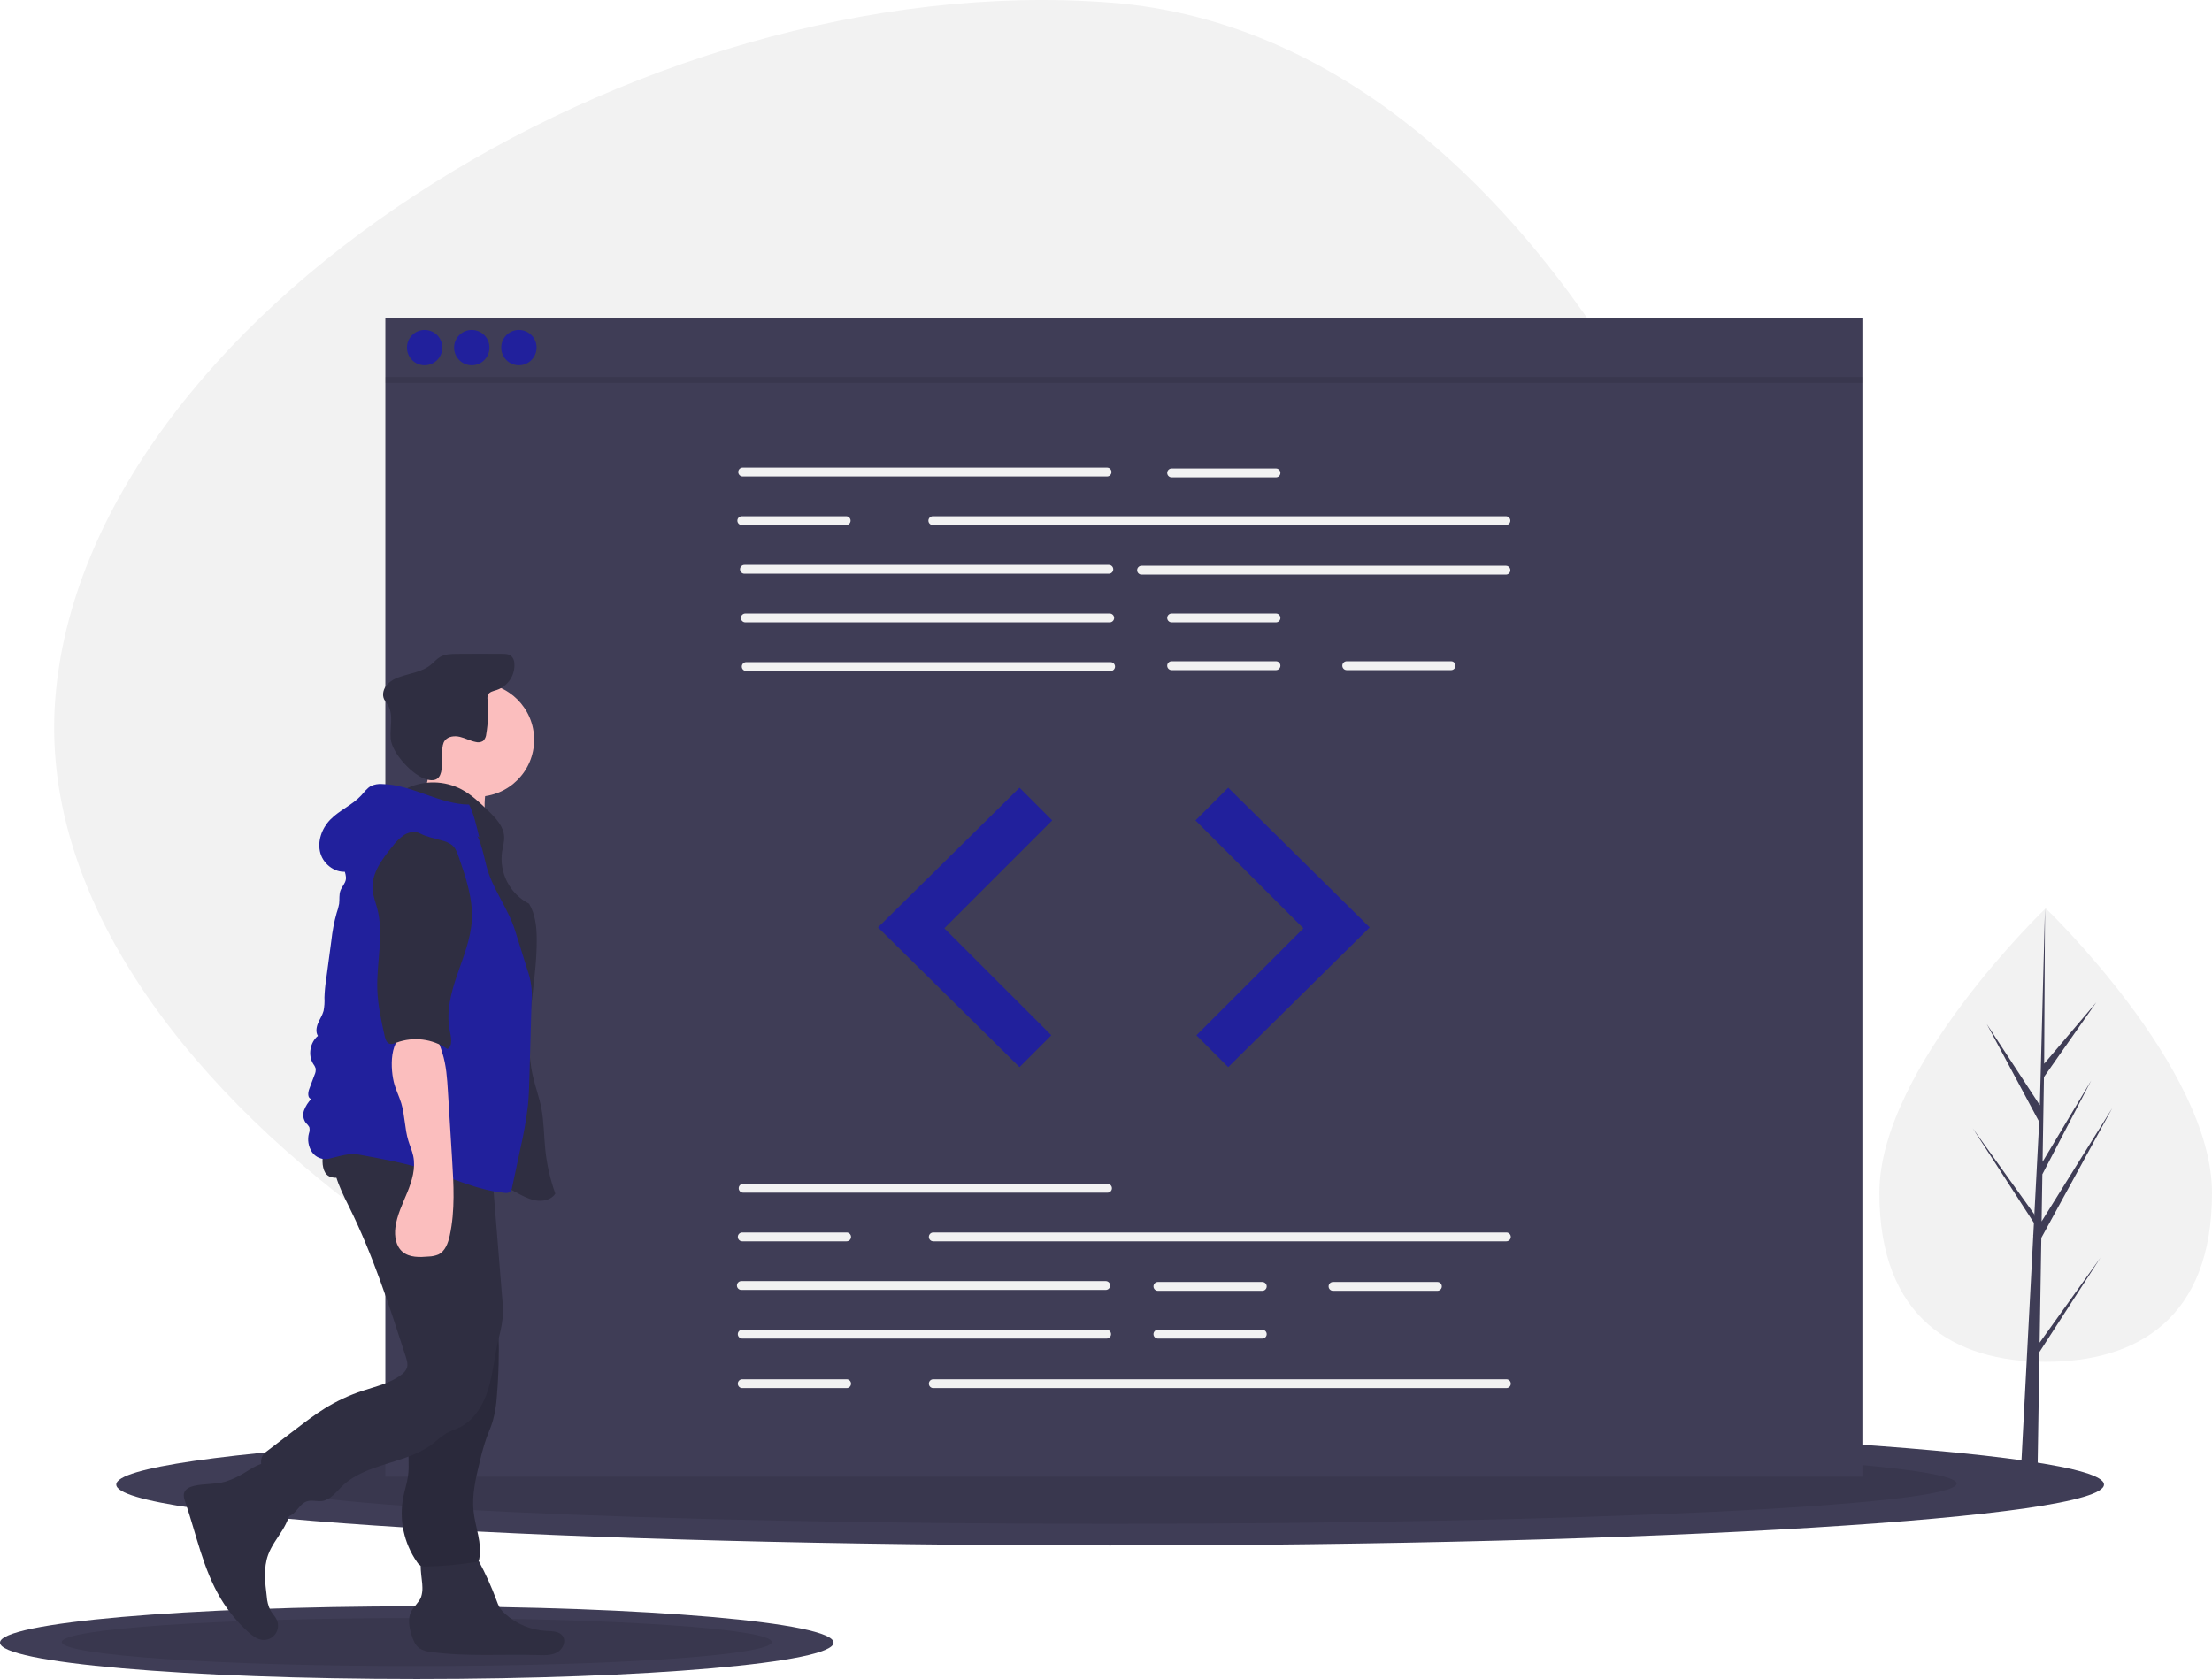
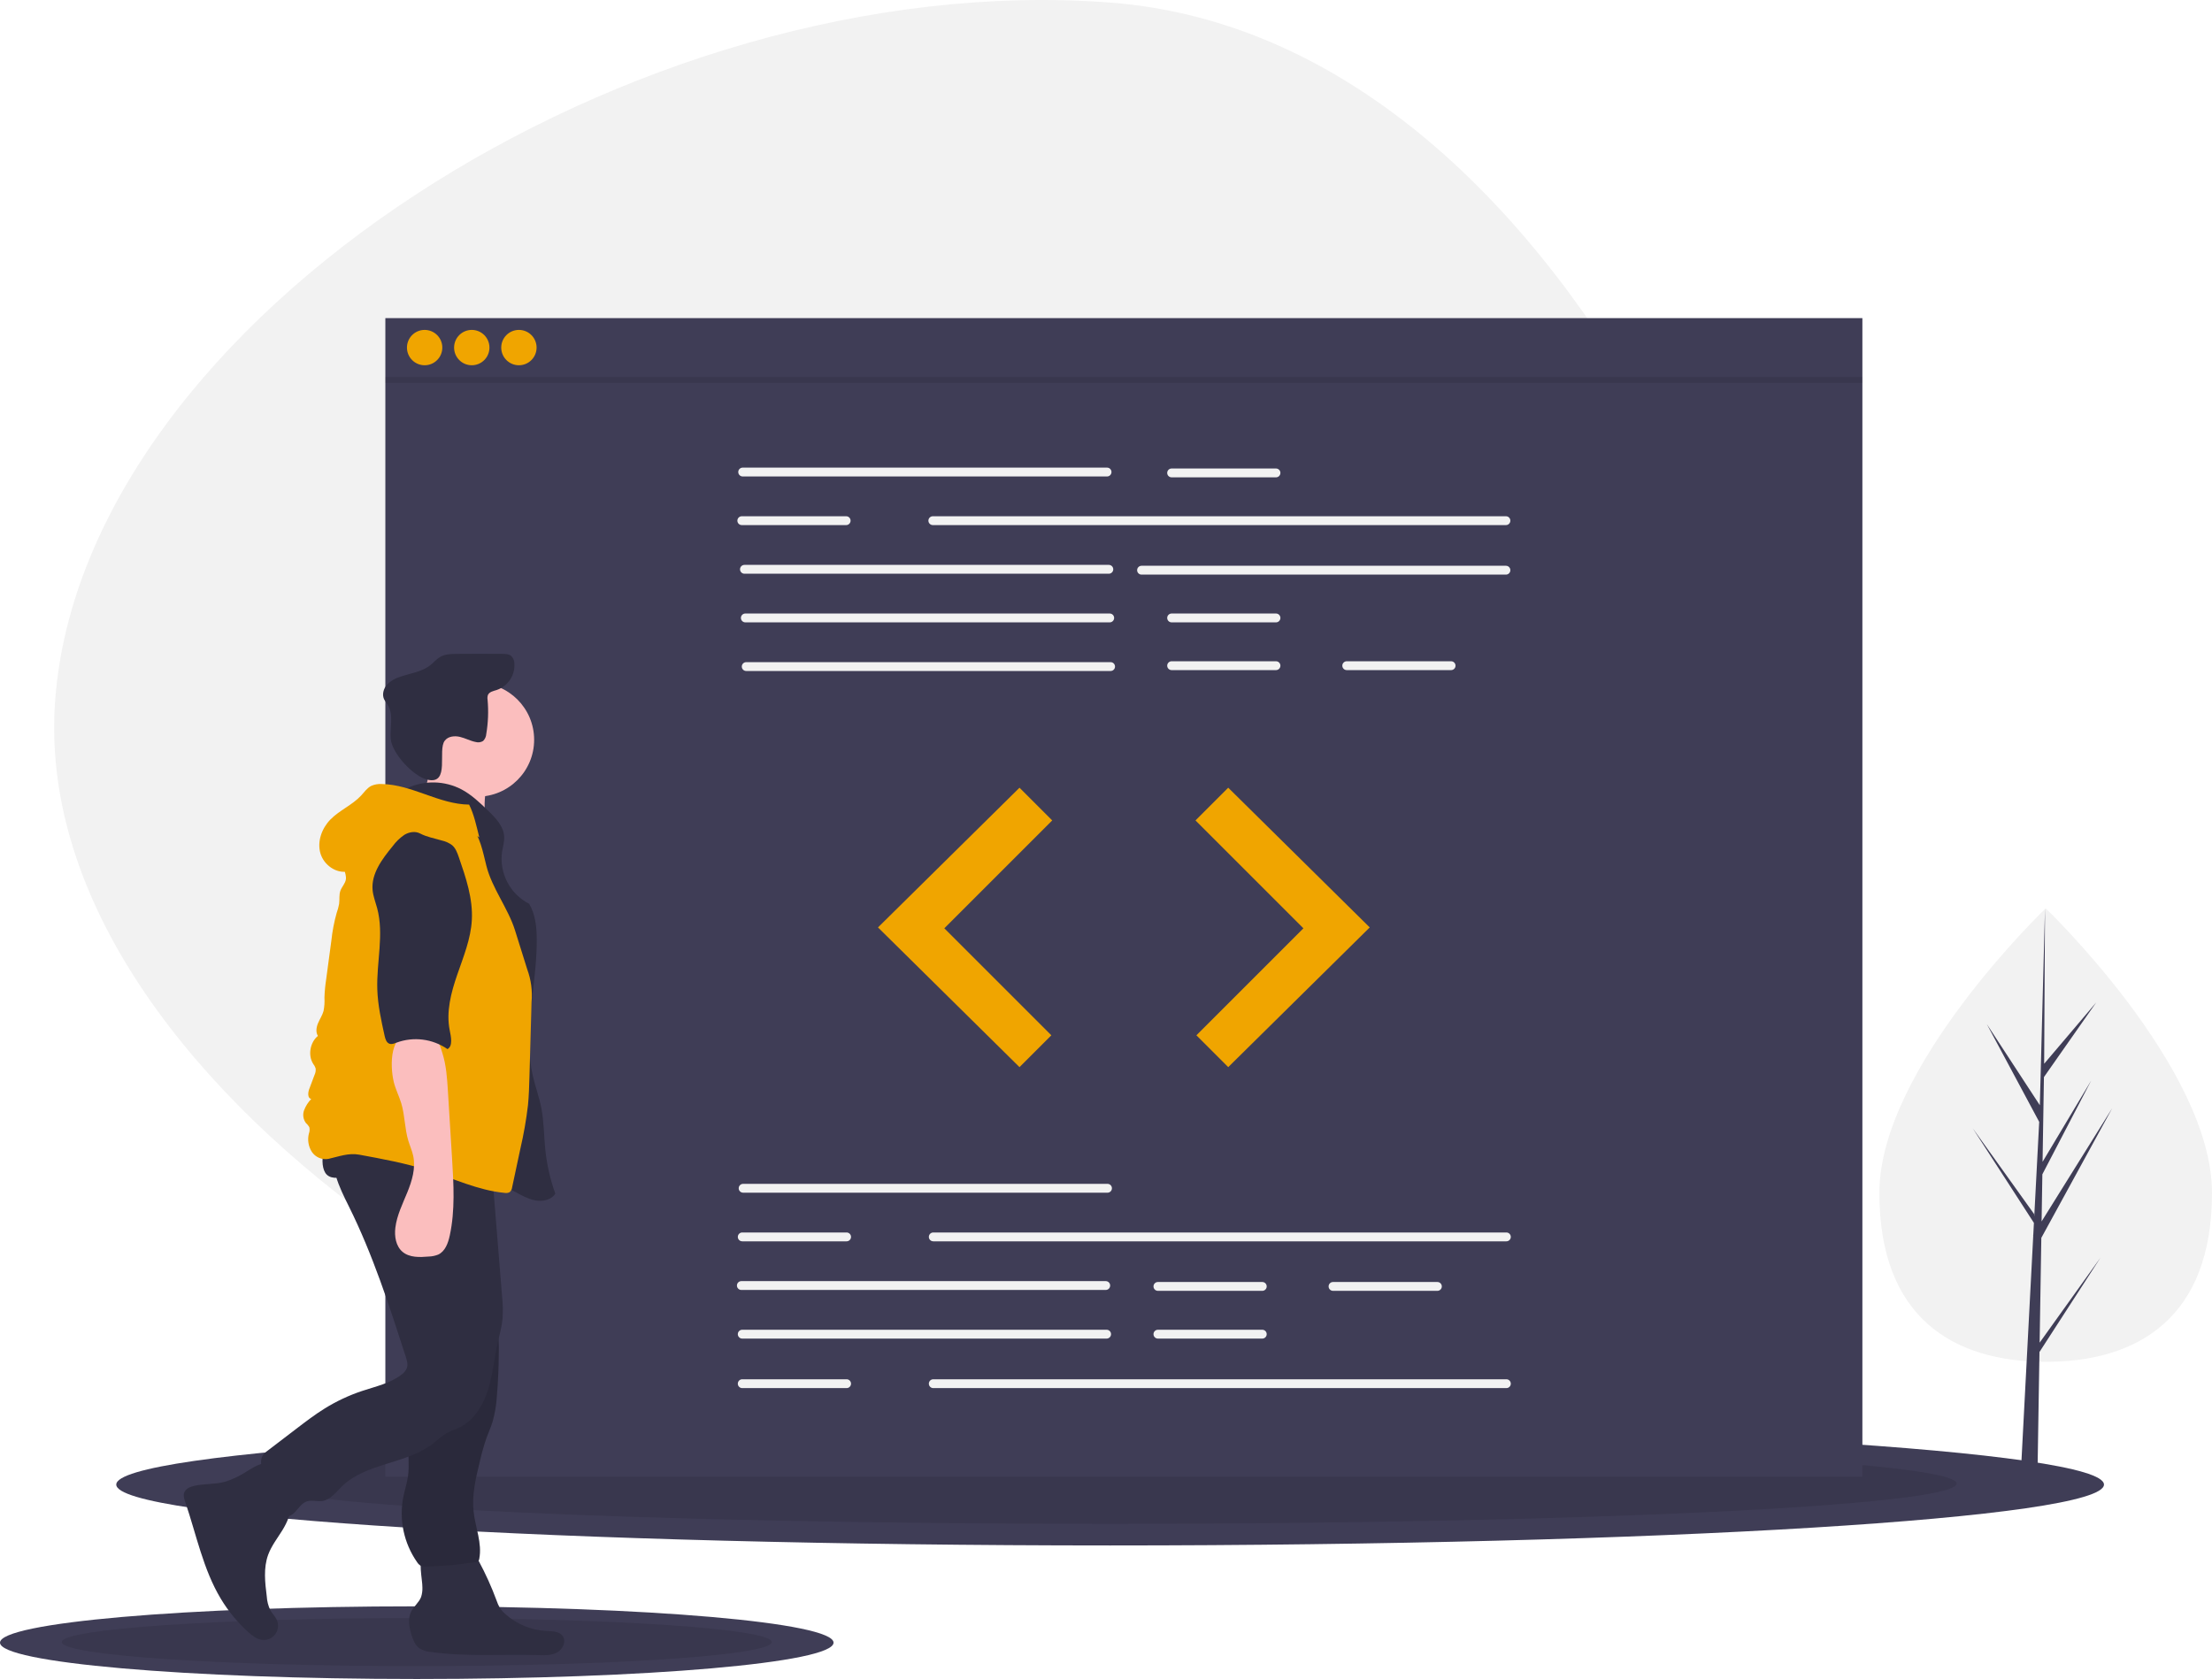
<svg xmlns="http://www.w3.org/2000/svg" id="a594ac37-6d44-4297-8862-1cbd9c01c0b7" data-name="Layer 1" width="1126.194" height="855" viewBox="0 0 1126.194 855">
  <path d="M581.768,778.438C339.369,759.991,50.297,572.172,65.014,378.781S359.7,5.358,602.099,23.805,984.031,403.667,969.314,597.058,824.166,796.885,581.768,778.438Z" transform="translate(-36.90323 -22.5)" fill="#f2f2f2" />
  <ellipse cx="565.194" cy="756" rx="506" ry="31" fill="#3f3d56" />
  <ellipse cx="565.194" cy="755.5" rx="431" ry="20.5" opacity="0.1" />
  <ellipse cx="212.194" cy="836.5" rx="212.194" ry="18.5" fill="#3f3d56" />
  <ellipse cx="212.194" cy="836.202" rx="180.742" ry="12.234" opacity="0.1" />
  <rect x="196.194" y="162" width="752" height="590" fill="#3f3d56" />
  <path d="M600.541,265.129H415.024a2.251,2.251,0,1,1,0-4.503H600.541a2.251,2.251,0,0,1,0,4.503Z" transform="translate(-36.90323 -22.5)" fill="#f2f2f2" />
  <path d="M803.62,289.895H511.835a2.251,2.251,0,0,1,0-4.503H803.62a2.251,2.251,0,1,1,0,4.503Z" transform="translate(-36.90323 -22.5)" fill="#f2f2f2" />
  <path d="M601.442,314.661H415.924a2.251,2.251,0,1,1,0-4.503H601.442a2.251,2.251,0,1,1,0,4.503Z" transform="translate(-36.90323 -22.5)" fill="#f2f2f2" />
  <path d="M803.62,315.111H618.102a2.251,2.251,0,0,1,0-4.503H803.62a2.251,2.251,0,1,1,0,4.503Z" transform="translate(-36.90323 -22.5)" fill="#f2f2f2" />
  <path d="M601.892,339.426H416.374a2.251,2.251,0,0,1,0-4.503H601.892a2.251,2.251,0,1,1,0,4.503Z" transform="translate(-36.90323 -22.5)" fill="#f2f2f2" />
  <path d="M602.342,364.192H416.825a2.251,2.251,0,0,1,0-4.503H602.342a2.251,2.251,0,1,1,0,4.503Z" transform="translate(-36.90323 -22.5)" fill="#f2f2f2" />
  <path d="M686.546,265.579H633.412a2.251,2.251,0,0,1,0-4.503h53.134a2.251,2.251,0,1,1,0,4.503Z" transform="translate(-36.90323 -22.5)" fill="#f2f2f2" />
  <path d="M686.546,339.426H633.412a2.251,2.251,0,0,1,0-4.503h53.134a2.251,2.251,0,1,1,0,4.503Z" transform="translate(-36.90323 -22.5)" fill="#f2f2f2" />
  <path d="M686.546,363.742H633.412a2.251,2.251,0,1,1,0-4.503h53.134a2.251,2.251,0,1,1,0,4.503Z" transform="translate(-36.90323 -22.5)" fill="#f2f2f2" />
  <path d="M775.702,363.742H722.569a2.251,2.251,0,0,1,0-4.503h53.134a2.251,2.251,0,1,1,0,4.503Z" transform="translate(-36.90323 -22.5)" fill="#f2f2f2" />
  <path d="M467.707,289.895H414.573a2.251,2.251,0,0,1,0-4.503h53.134a2.251,2.251,0,0,1,0,4.503Z" transform="translate(-36.90323 -22.5)" fill="#f2f2f2" />
  <path d="M600.766,629.861H415.249a2.251,2.251,0,0,1,0-4.503H600.766a2.251,2.251,0,0,1,0,4.503Z" transform="translate(-36.90323 -22.5)" fill="#f2f2f2" />
  <path d="M599.866,679.392H414.348a2.251,2.251,0,1,1,0-4.503H599.866a2.251,2.251,0,0,1,0,4.503Z" transform="translate(-36.90323 -22.5)" fill="#f2f2f2" />
  <path d="M600.316,704.158H414.798a2.251,2.251,0,1,1,0-4.503H600.316a2.251,2.251,0,1,1,0,4.503Z" transform="translate(-36.90323 -22.5)" fill="#f2f2f2" />
  <path d="M679.566,679.842H626.433a2.251,2.251,0,0,1,0-4.503h53.134a2.251,2.251,0,0,1,0,4.503Z" transform="translate(-36.90323 -22.5)" fill="#f2f2f2" />
  <path d="M679.566,704.158H626.433a2.251,2.251,0,0,1,0-4.503h53.134a2.251,2.251,0,1,1,0,4.503Z" transform="translate(-36.90323 -22.5)" fill="#f2f2f2" />
  <path d="M768.723,679.842H715.589a2.251,2.251,0,1,1,0-4.503h53.134a2.251,2.251,0,0,1,0,4.503Z" transform="translate(-36.90323 -22.5)" fill="#f2f2f2" />
  <path d="M803.845,654.626H512.06a2.251,2.251,0,0,1,0-4.503H803.845a2.251,2.251,0,0,1,0,4.503Z" transform="translate(-36.90323 -22.5)" fill="#f2f2f2" />
  <path d="M467.932,654.626H414.798a2.251,2.251,0,0,1,0-4.503H467.932a2.251,2.251,0,0,1,0,4.503Z" transform="translate(-36.90323 -22.5)" fill="#f2f2f2" />
  <path d="M803.845,729.374H512.06a2.251,2.251,0,1,1,0-4.503H803.845a2.251,2.251,0,0,1,0,4.503Z" transform="translate(-36.90323 -22.5)" fill="#f2f2f2" />
  <path d="M467.932,729.374H414.798a2.251,2.251,0,1,1,0-4.503H467.932a2.251,2.251,0,1,1,0,4.503Z" transform="translate(-36.90323 -22.5)" fill="#f2f2f2" />
-   <polygon points="519.06 401.13 447.014 472.275 519.06 543.42 535.27 527.21 480.786 472.725 535.72 417.79 519.06 401.13" fill="#21209c" />
-   <polygon points="625.327 401.13 697.373 472.275 625.327 543.42 609.117 527.21 663.602 472.725 608.667 417.79 625.327 401.13" fill="#21209c" />
-   <circle cx="216.194" cy="177" r="9" fill="#21209c" />
-   <circle cx="240.194" cy="177" r="9" fill="#21209c" />
-   <circle cx="264.194" cy="177" r="9" fill="#21209c" />
+   <polygon points="519.06 401.13 447.014 472.275 519.06 543.42 535.27 527.21 480.786 472.725 535.72 417.79 519.06 401.13" fill="#f0a500" />
+   <polygon points="625.327 401.13 697.373 472.275 625.327 543.42 609.117 527.21 663.602 472.725 608.667 417.79 625.327 401.13" fill="#f0a500" />
+   <circle cx="216.194" cy="177" r="9" fill="#f0a500" />
+   <circle cx="240.194" cy="177" r="9" fill="#f0a500" />
+   <circle cx="264.194" cy="177" r="9" fill="#f0a500" />
  <rect x="196.194" y="192" width="752" height="3" opacity="0.1" />
  <path d="M1163.097,629.954c0,63.771-37.911,86.038-84.676,86.038s-84.676-22.266-84.676-86.038,84.676-144.898,84.676-144.898S1163.097,566.182,1163.097,629.954Z" transform="translate(-36.90323 -22.5)" fill="#f2f2f2" />
  <polygon points="1038.433 683.736 1039.3 630.365 1075.391 564.338 1039.436 621.993 1039.826 597.995 1064.699 550.226 1039.929 591.645 1039.929 591.645 1040.63 548.484 1067.265 510.453 1040.74 541.697 1041.178 462.556 1038.425 567.325 1038.651 563.003 1011.571 521.552 1038.217 571.3 1035.694 619.503 1035.619 618.223 1004.4 574.602 1035.524 622.743 1035.209 628.771 1035.152 628.862 1035.178 629.357 1028.776 751.653 1037.329 751.653 1038.355 688.485 1069.404 640.461 1038.433 683.736" fill="#3f3d56" />
  <path d="M159.525,773.591a43.126,43.126,0,0,1-8.178,3.503c-5.079,1.387-10.507.878-15.637,2.063-2.1.485-4.386,1.499-5.054,3.549-.49,1.503.043,3.127.553,4.623,5.669,16.62,9.085,34.266,18.125,49.321a74.641,74.641,0,0,0,13.993,16.988c2.055,1.852,4.384,3.664,7.135,3.955a7.248,7.248,0,0,0,7.371-10.182c-.811-1.801-2.317-3.196-3.289-4.916a18.757,18.757,0,0,1-1.819-6.991c-.893-7.108-1.754-14.538.709-21.265,1.652-4.512,4.682-8.359,7.206-12.447s4.622-8.772,4.06-13.544c-.383-3.257-1.972-6.237-3.65-9.054-1.681-2.823-5.005-10.408-8.383-11.35C169.16,766.864,162.583,772.024,159.525,773.591Z" transform="translate(-36.90323 -22.5)" fill="#2f2e41" />
  <path d="M251.96,831a14.019,14.019,0,0,1-.663,4.745c-1.058,2.793-3.681,4.706-5.036,7.367-1.885,3.701-1.031,8.174.218,12.135.783,2.483,1.81,5.067,3.912,6.603a12.893,12.893,0,0,0,5.954,1.907c18.036,2.496,36.358,1.064,54.559,1.587,3.317.095,6.829.211,9.725-1.41s4.686-5.697,2.717-8.368c-1.769-2.399-5.265-2.376-8.242-2.518a33.912,33.912,0,0,1-20.913-8.615,15.112,15.112,0,0,1-2.933-3.377,20.753,20.753,0,0,1-1.534-3.518,156.799,156.799,0,0,0-9.084-20.119c-.979-1.815-2.087-3.705-3.906-4.676a10.323,10.323,0,0,0-4.239-.926c-4.536-.294-16.283-1.838-19.791,1.69C249.461,816.768,252.032,826.86,251.96,831Z" transform="translate(-36.90323 -22.5)" fill="#2f2e41" />
  <circle cx="242.971" cy="376.72" r="28.975" fill="#fbbebe" />
  <path d="M253.709,423.146c-1.723,4.614-4.647,8.947-8.9,11.43l40.075,8.175a42.453,42.453,0,0,1-.562-17.869,10.3,10.3,0,0,0,.24-4.409c-.754-2.907-4.026-4.307-6.955-4.974-7.314-1.667-13.782-2.561-20.579-5.792C254.95,413.263,255.241,419.045,253.709,423.146Z" transform="translate(-36.90323 -22.5)" fill="#fbbebe" />
  <path d="M244.474,423.727a31.338,31.338,0,0,1,27.313.714c5.138,2.707,9.392,6.794,13.572,10.826,3.853,3.717,7.962,7.972,8.236,13.319.132,2.59-.676,5.123-1.084,7.684a25.766,25.766,0,0,0,13.78,26.469c3.184,5.303,3.841,11.729,3.889,17.914.185,23.436-7.209,47.161-1.93,69.995,1.239,5.361,3.162,10.554,4.232,15.951,1.387,6.991,1.318,14.18,2.044,21.27a95.266,95.266,0,0,0,5.113,22.495c-1.744,2.774-5.374,3.837-8.642,3.613s-6.325-1.643-9.242-3.136c-14.123-7.227-27.059-16.757-41.687-22.9-9.678-4.064-19.987-6.595-29.376-11.288s-18.12-12.142-20.99-22.238c-1.241-4.365-1.318-8.965-1.385-13.503-.285-19.114-.55-38.436,3.61-57.094,3.669-16.454,10.741-32.194,12.284-48.981.502-5.464.513-11.314,3.566-15.873C232.091,432.52,241.409,430.851,244.474,423.727Z" transform="translate(-36.90323 -22.5)" fill="#2f2e41" />
  <path d="M263.395,399.629c1.707-2.227,5-2.531,7.728-1.872s5.243,2.064,7.997,2.599a4.675,4.675,0,0,0,3.743-.526,5.444,5.444,0,0,0,1.615-3.57,68.163,68.163,0,0,0,.671-17.38,5.147,5.147,0,0,1,.159-2.437c.682-1.643,2.763-2.035,4.462-2.562a13.316,13.316,0,0,0,9.013-13.633,5.421,5.421,0,0,0-1.657-3.741c-1.175-.958-2.82-1.016-4.336-1.029q-11.683-.094-23.367.006c-2.883.025-5.91.096-8.409,1.533-1.848,1.063-3.222,2.773-4.88,4.112-4.326,3.491-10.178,4.201-15.441,5.991a15.308,15.308,0,0,0-6.768,4.036c-1.75,2-2.592,4.973-1.493,7.393a26.252,26.252,0,0,0,1.887,2.904c3.105,4.964,1.038,11.403,1.501,17.24.579,7.288,11.365,19.112,18.679,20.836C266.308,422.311,259.486,404.414,263.395,399.629Z" transform="translate(-36.90323 -22.5)" fill="#2f2e41" />
  <path d="M247.037,719.183c.745,5.322,1.701,10.662,1.445,16.029-.357,7.494-3.059,14.714-3.559,22.199-.373,5.591.49,11.242-.287,16.791-.497,3.553-1.656,6.978-2.373,10.494a43.395,43.395,0,0,0,6.973,33.265,5.448,5.448,0,0,0,2.023,1.961,5.714,5.714,0,0,0,2.508.332,179.947,179.947,0,0,0,25.17-2.287,2.414,2.414,0,0,0,1.616-.713,2.266,2.266,0,0,0,.351-.954c1.544-7.936-1.977-15.893-2.872-23.928-.956-8.58,1.103-17.177,3.146-25.565a113.548,113.548,0,0,1,3.467-12.228c.988-2.697,2.181-5.321,3.037-8.063a61.46,61.46,0,0,0,2.202-13.203q.892-10.575.945-21.199a88.958,88.958,0,0,0-1.665-20.01c-1.878-8.338-5.724-16.081-9.536-23.73a15.029,15.029,0,0,0-5.618,2.67,125.38,125.38,0,0,1-15.35,8.481c-3.567,1.657-10.522,2.833-12.786,6.286-2.232,3.405-.792,10.351-.621,14.106Q245.694,709.584,247.037,719.183Z" transform="translate(-36.90323 -22.5)" fill="#2f2e41" />
  <path d="M247.037,719.183c.745,5.322,1.701,10.662,1.445,16.029-.357,7.494-3.059,14.714-3.559,22.199-.373,5.591.49,11.242-.287,16.791-.497,3.553-1.656,6.978-2.373,10.494a43.395,43.395,0,0,0,6.973,33.265,5.448,5.448,0,0,0,2.023,1.961,5.714,5.714,0,0,0,2.508.332,179.947,179.947,0,0,0,25.17-2.287,2.414,2.414,0,0,0,1.616-.713,2.266,2.266,0,0,0,.351-.954c1.544-7.936-1.977-15.893-2.872-23.928-.956-8.58,1.103-17.177,3.146-25.565a113.548,113.548,0,0,1,3.467-12.228c.988-2.697,2.181-5.321,3.037-8.063a61.46,61.46,0,0,0,2.202-13.203q.892-10.575.945-21.199a88.958,88.958,0,0,0-1.665-20.01c-1.878-8.338-5.724-16.081-9.536-23.73a15.029,15.029,0,0,0-5.618,2.67,125.38,125.38,0,0,1-15.35,8.481c-3.567,1.657-10.522,2.833-12.786,6.286-2.232,3.405-.792,10.351-.621,14.106Q245.694,709.584,247.037,719.183Z" transform="translate(-36.90323 -22.5)" opacity="0.1" />
  <path d="M207.864,605.518c-3.848,10.359,1.808,21.554,6.722,31.452,12.106,24.386,20.513,50.407,28.874,76.317.626,1.941,1.252,4.058.554,5.974a7.825,7.825,0,0,1-2.822,3.347c-5.765,4.379-13.107,5.939-19.975,8.23a90.184,90.184,0,0,0-18.943,8.88c-4.977,3.084-9.639,6.644-14.292,10.197l-14.812,11.312a9.903,9.903,0,0,0-2.476,2.397c-1.429,2.241-.843,5.167-.132,7.728a131.432,131.432,0,0,0,7.252,19.792,6.911,6.911,0,0,0,2.63,3.447c2.312,1.242,5.14-.405,6.905-2.347s3.292-4.359,5.781-5.193c2.486-.833,5.222.176,7.818-.189,4.199-.589,6.986-4.457,10.013-7.426,12.365-12.131,33.01-11.251,46.612-21.977a59.228,59.228,0,0,1,6.231-4.868c2.3-1.359,4.907-2.105,7.293-3.307,7.257-3.654,11.819-11.209,14.262-18.957s3.141-15.928,4.897-23.861c.908-4.101,2.103-8.158,2.507-12.338a66.094,66.094,0,0,0-.253-11.666L287.604,621.748c-.4-4.943-.8-9.892-1.576-14.791-14.577.521-29.143,1.108-43.728,1.28C230.695,608.374,218.876,609.186,207.864,605.518Z" transform="translate(-36.90323 -22.5)" fill="#2f2e41" />
  <path d="M202.506,619.721c1.977,3.18,6.79,3.114,10.104,1.371s5.889-4.673,9.211-6.401c4.464-2.323,9.746-2.235,14.776-2.093,7.964.225,16.025.464,23.687,2.647,7.925,2.257,15.64,6.603,23.834,5.736,1.426-.151,2.985-.56,3.761-1.766a5.544,5.544,0,0,0,.62-2.836l.268-7.159a6.464,6.464,0,0,0-.57-3.625,6.082,6.082,0,0,0-2.716-2.079c-11.663-5.646-24.965-6.697-37.915-7.141q-9.875-.338-19.757-.278c-5.591.034-12.303-.775-17.739.719C202.774,598.82,198.805,613.769,202.506,619.721Z" transform="translate(-36.90323 -22.5)" fill="#2f2e41" />
-   <path d="M275.742,432.226c-15.282-.135-29.131-10.223-44.412-10.468a11.514,11.514,0,0,0-5.393.93c-2.129,1.073-3.529,3.147-5.147,4.898-4.518,4.893-11.061,7.505-15.703,12.281-4.352,4.478-6.773,11.15-5.055,17.153s8.204,10.608,14.279,9.165A36.801,36.801,0,0,1,228.65,446.706a72.887,72.887,0,0,1,11.205-5.882c6.868-3.112,14.548-6.283,21.718-3.95a30.638,30.638,0,0,1,7.409,4.04l11.954,8.03C279.543,443.45,278.29,437.288,275.742,432.226Z" transform="translate(-36.90323 -22.5)" fill="#21209c" />
-   <path d="M212.552,460.874c-2.029,2.532.894,6.2.447,9.413-.297,2.135-2.054,3.765-2.786,5.793-.758,2.1-.356,4.427-.643,6.641a28.489,28.489,0,0,1-1.275,4.73,84.975,84.975,0,0,0-2.686,14.026l-2.675,19.976a75.681,75.681,0,0,0-.846,9.078,27.107,27.107,0,0,1-.452,6.787c-.592,2.183-1.904,4.093-2.786,6.175s-1.291,4.602-.099,6.524c-3.991,3.325-5.178,9.854-2.387,14.235a7.899,7.899,0,0,1,1.23,2.265,5.82,5.82,0,0,1-.542,3.34l-2.705,7.207c-.692,1.845-.911,4.653,1.014,5.074a17.006,17.006,0,0,0-3.651,5.767,6.866,6.866,0,0,0,.972,6.506,8.289,8.289,0,0,1,1.694,2.056,5.473,5.473,0,0,1-.196,3.243,11.906,11.906,0,0,0,1.473,9.333,8.371,8.371,0,0,0,8.418,3.609c5.41-1.22,10.272-3.147,15.728-2.146,11.746,2.155,23.53,4.32,34.906,7.952,12.984,4.145,25.556,10.224,39.126,11.5a3.798,3.798,0,0,0,2.617-.407,3.931,3.931,0,0,0,1.21-2.488q2.097-9.832,4.194-19.665a202.363,202.363,0,0,0,3.855-22.028c.477-4.781.614-9.589.749-14.392l1.081-38.231a38.197,38.197,0,0,0-2.2-16.62l-6.217-19.848c-3.548-11.327-11.688-21.371-14.586-32.882-1.834-7.285-3.189-15.103-8.108-20.781-7.012-8.095-19.145-9.354-29.764-7.962-4.797.629-9.636,1.714-13.785,4.202-4.798,2.877-8.333,7.409-11.753,11.836C218.305,454.343,215.436,457.276,212.552,460.874Z" transform="translate(-36.90323 -22.5)" fill="#21209c" />
+   <path d="M275.742,432.226c-15.282-.135-29.131-10.223-44.412-10.468a11.514,11.514,0,0,0-5.393.93c-2.129,1.073-3.529,3.147-5.147,4.898-4.518,4.893-11.061,7.505-15.703,12.281-4.352,4.478-6.773,11.15-5.055,17.153s8.204,10.608,14.279,9.165A36.801,36.801,0,0,1,228.65,446.706a72.887,72.887,0,0,1,11.205-5.882c6.868-3.112,14.548-6.283,21.718-3.95a30.638,30.638,0,0,1,7.409,4.04l11.954,8.03C279.543,443.45,278.29,437.288,275.742,432.226Z" transform="translate(-36.90323 -22.5)" fill="#f0a500" />
+   <path d="M212.552,460.874c-2.029,2.532.894,6.2.447,9.413-.297,2.135-2.054,3.765-2.786,5.793-.758,2.1-.356,4.427-.643,6.641a28.489,28.489,0,0,1-1.275,4.73,84.975,84.975,0,0,0-2.686,14.026l-2.675,19.976a75.681,75.681,0,0,0-.846,9.078,27.107,27.107,0,0,1-.452,6.787c-.592,2.183-1.904,4.093-2.786,6.175s-1.291,4.602-.099,6.524c-3.991,3.325-5.178,9.854-2.387,14.235a7.899,7.899,0,0,1,1.23,2.265,5.82,5.82,0,0,1-.542,3.34l-2.705,7.207c-.692,1.845-.911,4.653,1.014,5.074a17.006,17.006,0,0,0-3.651,5.767,6.866,6.866,0,0,0,.972,6.506,8.289,8.289,0,0,1,1.694,2.056,5.473,5.473,0,0,1-.196,3.243,11.906,11.906,0,0,0,1.473,9.333,8.371,8.371,0,0,0,8.418,3.609c5.41-1.22,10.272-3.147,15.728-2.146,11.746,2.155,23.53,4.32,34.906,7.952,12.984,4.145,25.556,10.224,39.126,11.5a3.798,3.798,0,0,0,2.617-.407,3.931,3.931,0,0,0,1.21-2.488q2.097-9.832,4.194-19.665a202.363,202.363,0,0,0,3.855-22.028c.477-4.781.614-9.589.749-14.392l1.081-38.231a38.197,38.197,0,0,0-2.2-16.62l-6.217-19.848c-3.548-11.327-11.688-21.371-14.586-32.882-1.834-7.285-3.189-15.103-8.108-20.781-7.012-8.095-19.145-9.354-29.764-7.962-4.797.629-9.636,1.714-13.785,4.202-4.798,2.877-8.333,7.409-11.753,11.836C218.305,454.343,215.436,457.276,212.552,460.874Z" transform="translate(-36.90323 -22.5)" fill="#f0a500" />
  <path d="M237.347,573.323c.875,3.773,2.712,7.251,3.837,10.957,1.884,6.209,1.724,12.896,3.605,19.106.789,2.606,1.933,5.109,2.5,7.773,1.321,6.211-.608,12.636-3.003,18.516s-5.313,11.678-6.091,17.98c-.548,4.438.239,9.45,3.66,12.331,3.552,2.99,8.713,2.788,13.339,2.39a14.016,14.016,0,0,0,4.841-1.008c3.538-1.674,5.028-5.86,5.855-9.685,2.771-12.819,1.98-26.106,1.174-39.197l-2.106-34.234c-.405-6.591-.84-13.318-2.871-19.646-.739-2.302-2.026-6.954-4.129-8.424-2.083-1.456-8.03-1.521-10.609-1.642C235.251,547.97,235.387,564.856,237.347,573.323Z" transform="translate(-36.90323 -22.5)" fill="#fbbebe" />
  <path d="M250.751,446.923c-2.471-1.294-5.584-.736-7.972.704a24.568,24.568,0,0,0-5.972,5.798c-5.339,6.517-10.991,13.995-10.199,22.382.297,3.145,1.501,6.121,2.317,9.172,3.579,13.38-.379,27.53.075,41.373.262,7.999,2.003,15.866,3.736,23.679.354,1.595.92,3.44,2.463,3.977,1.159.403,2.41-.115,3.557-.551A28.371,28.371,0,0,1,264.721,556.731c2.865-1.529,1.791-6.363,1.149-9.546-1.908-9.458.682-19.214,3.828-28.335s6.911-18.23,7.432-27.865c.591-10.916-3.029-21.571-6.6-31.903-.779-2.255-1.631-4.62-3.439-6.178a13.665,13.665,0,0,0-5.203-2.377C258.096,449.406,254.255,448.758,250.751,446.923Z" transform="translate(-36.90323 -22.5)" fill="#2f2e41" />
</svg>
